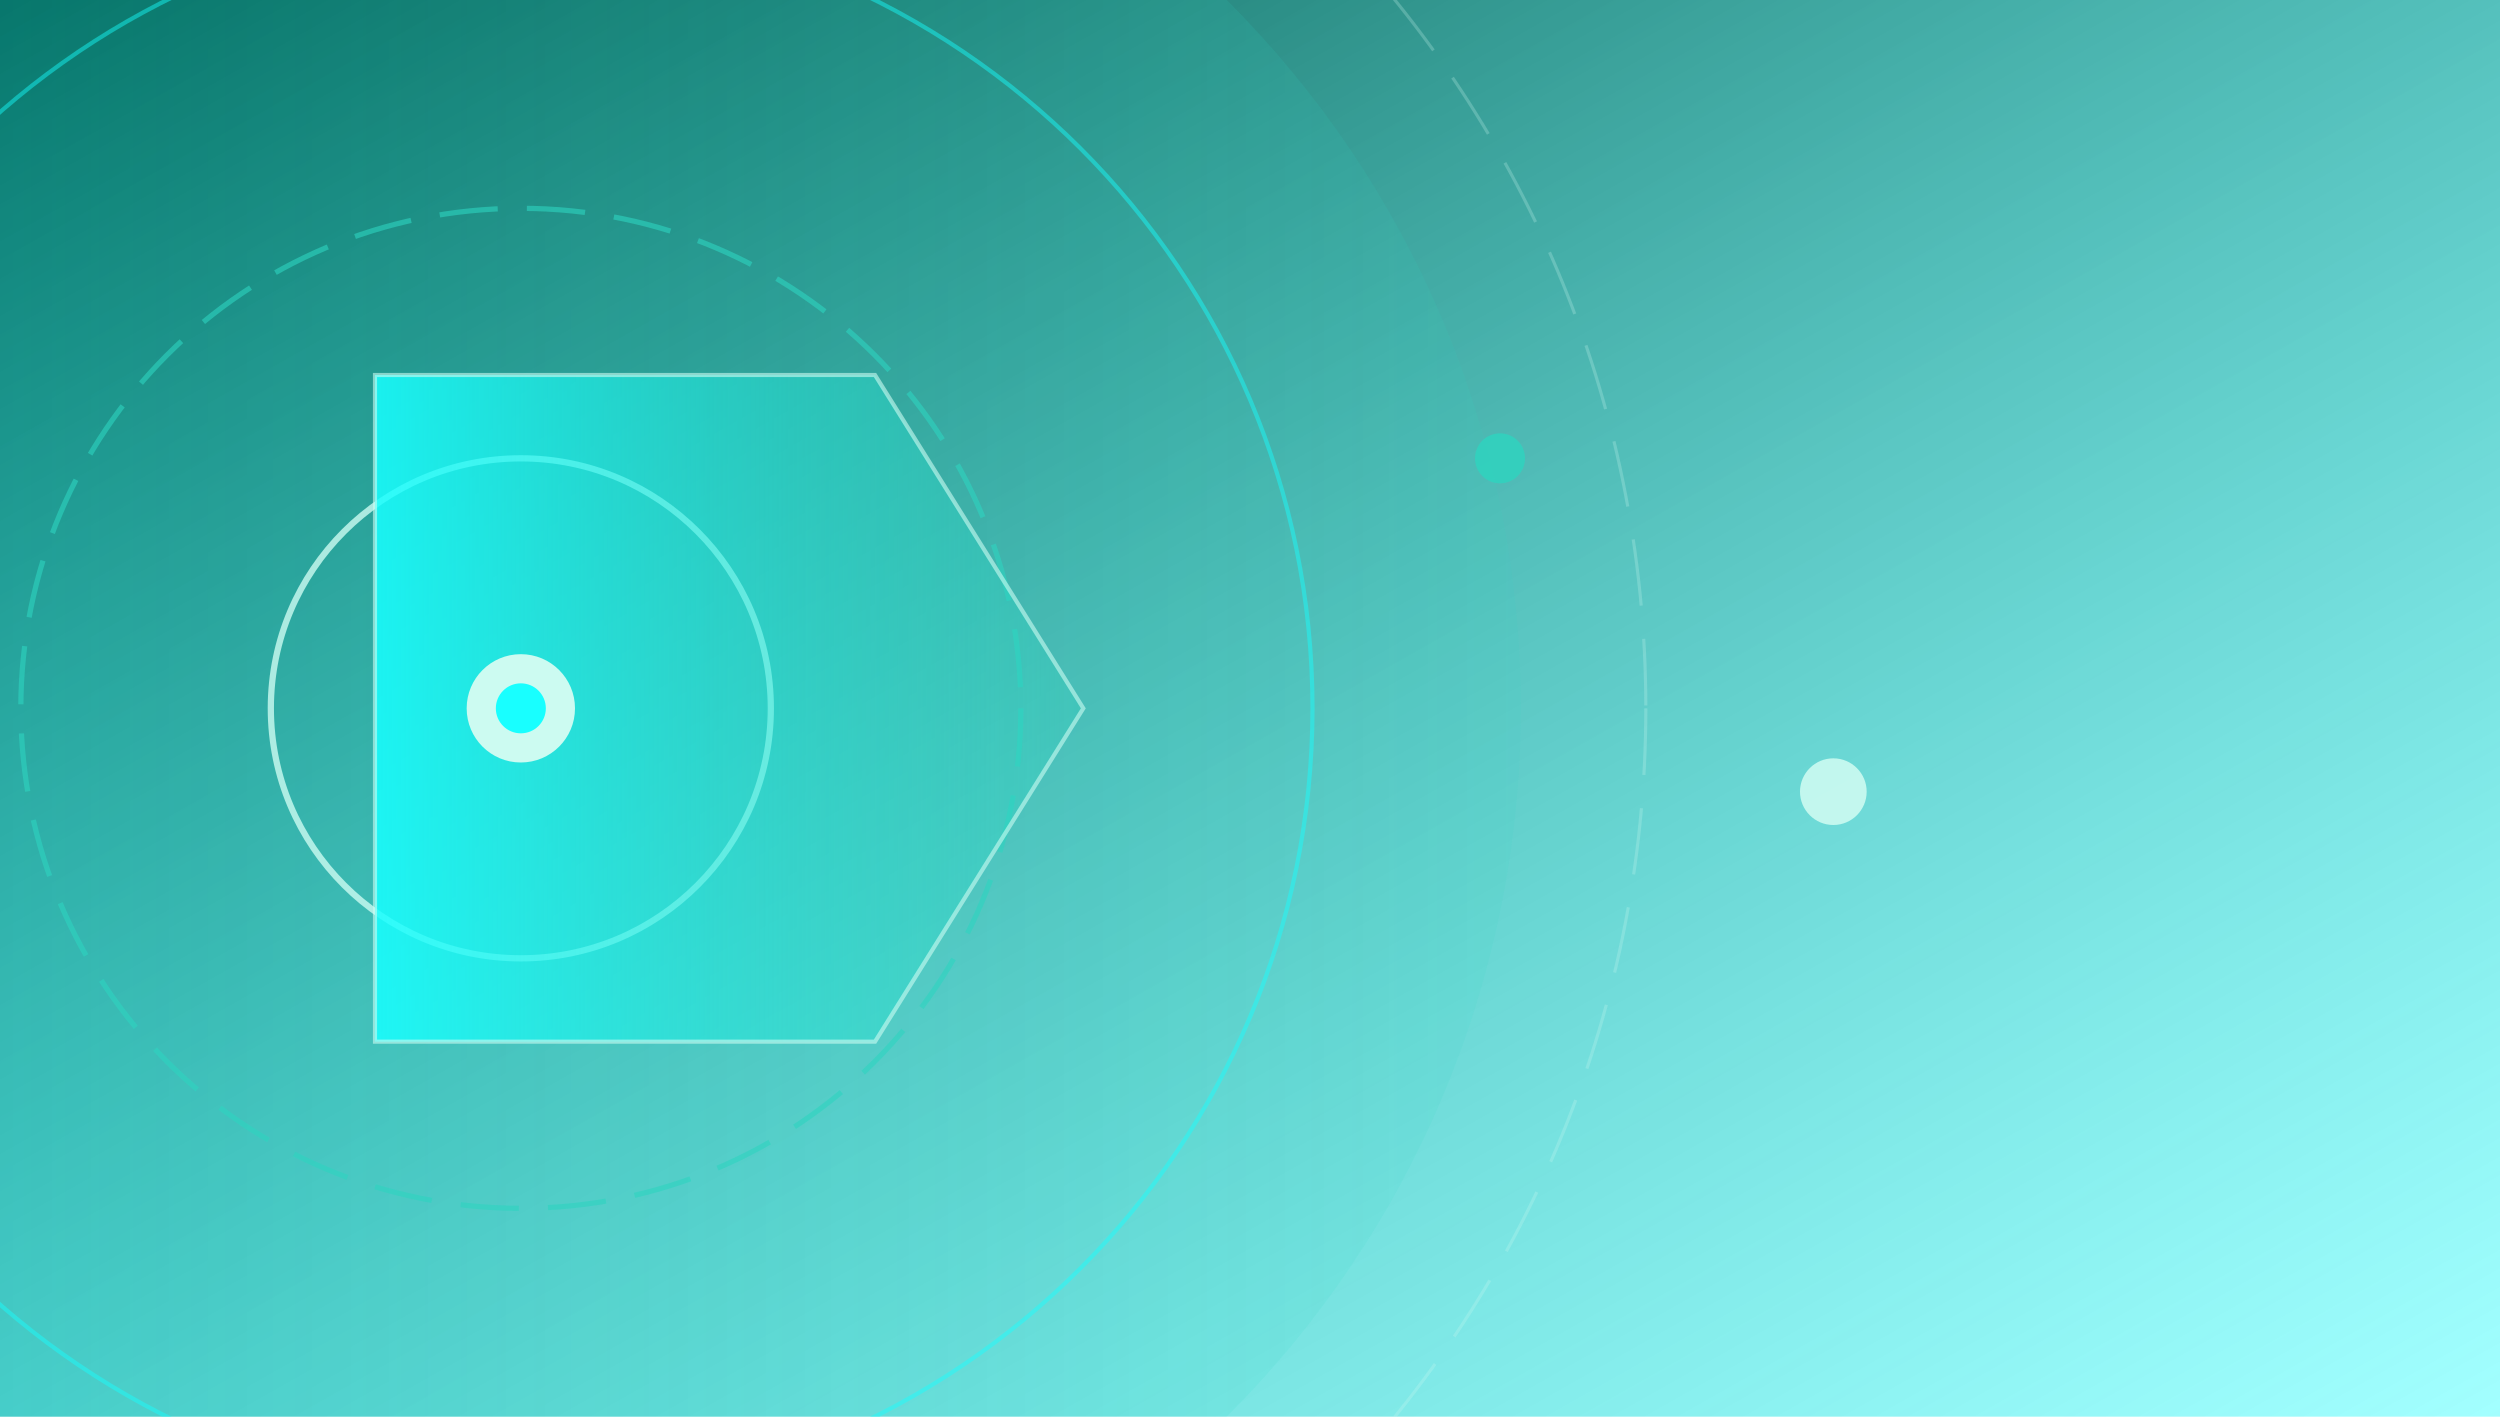
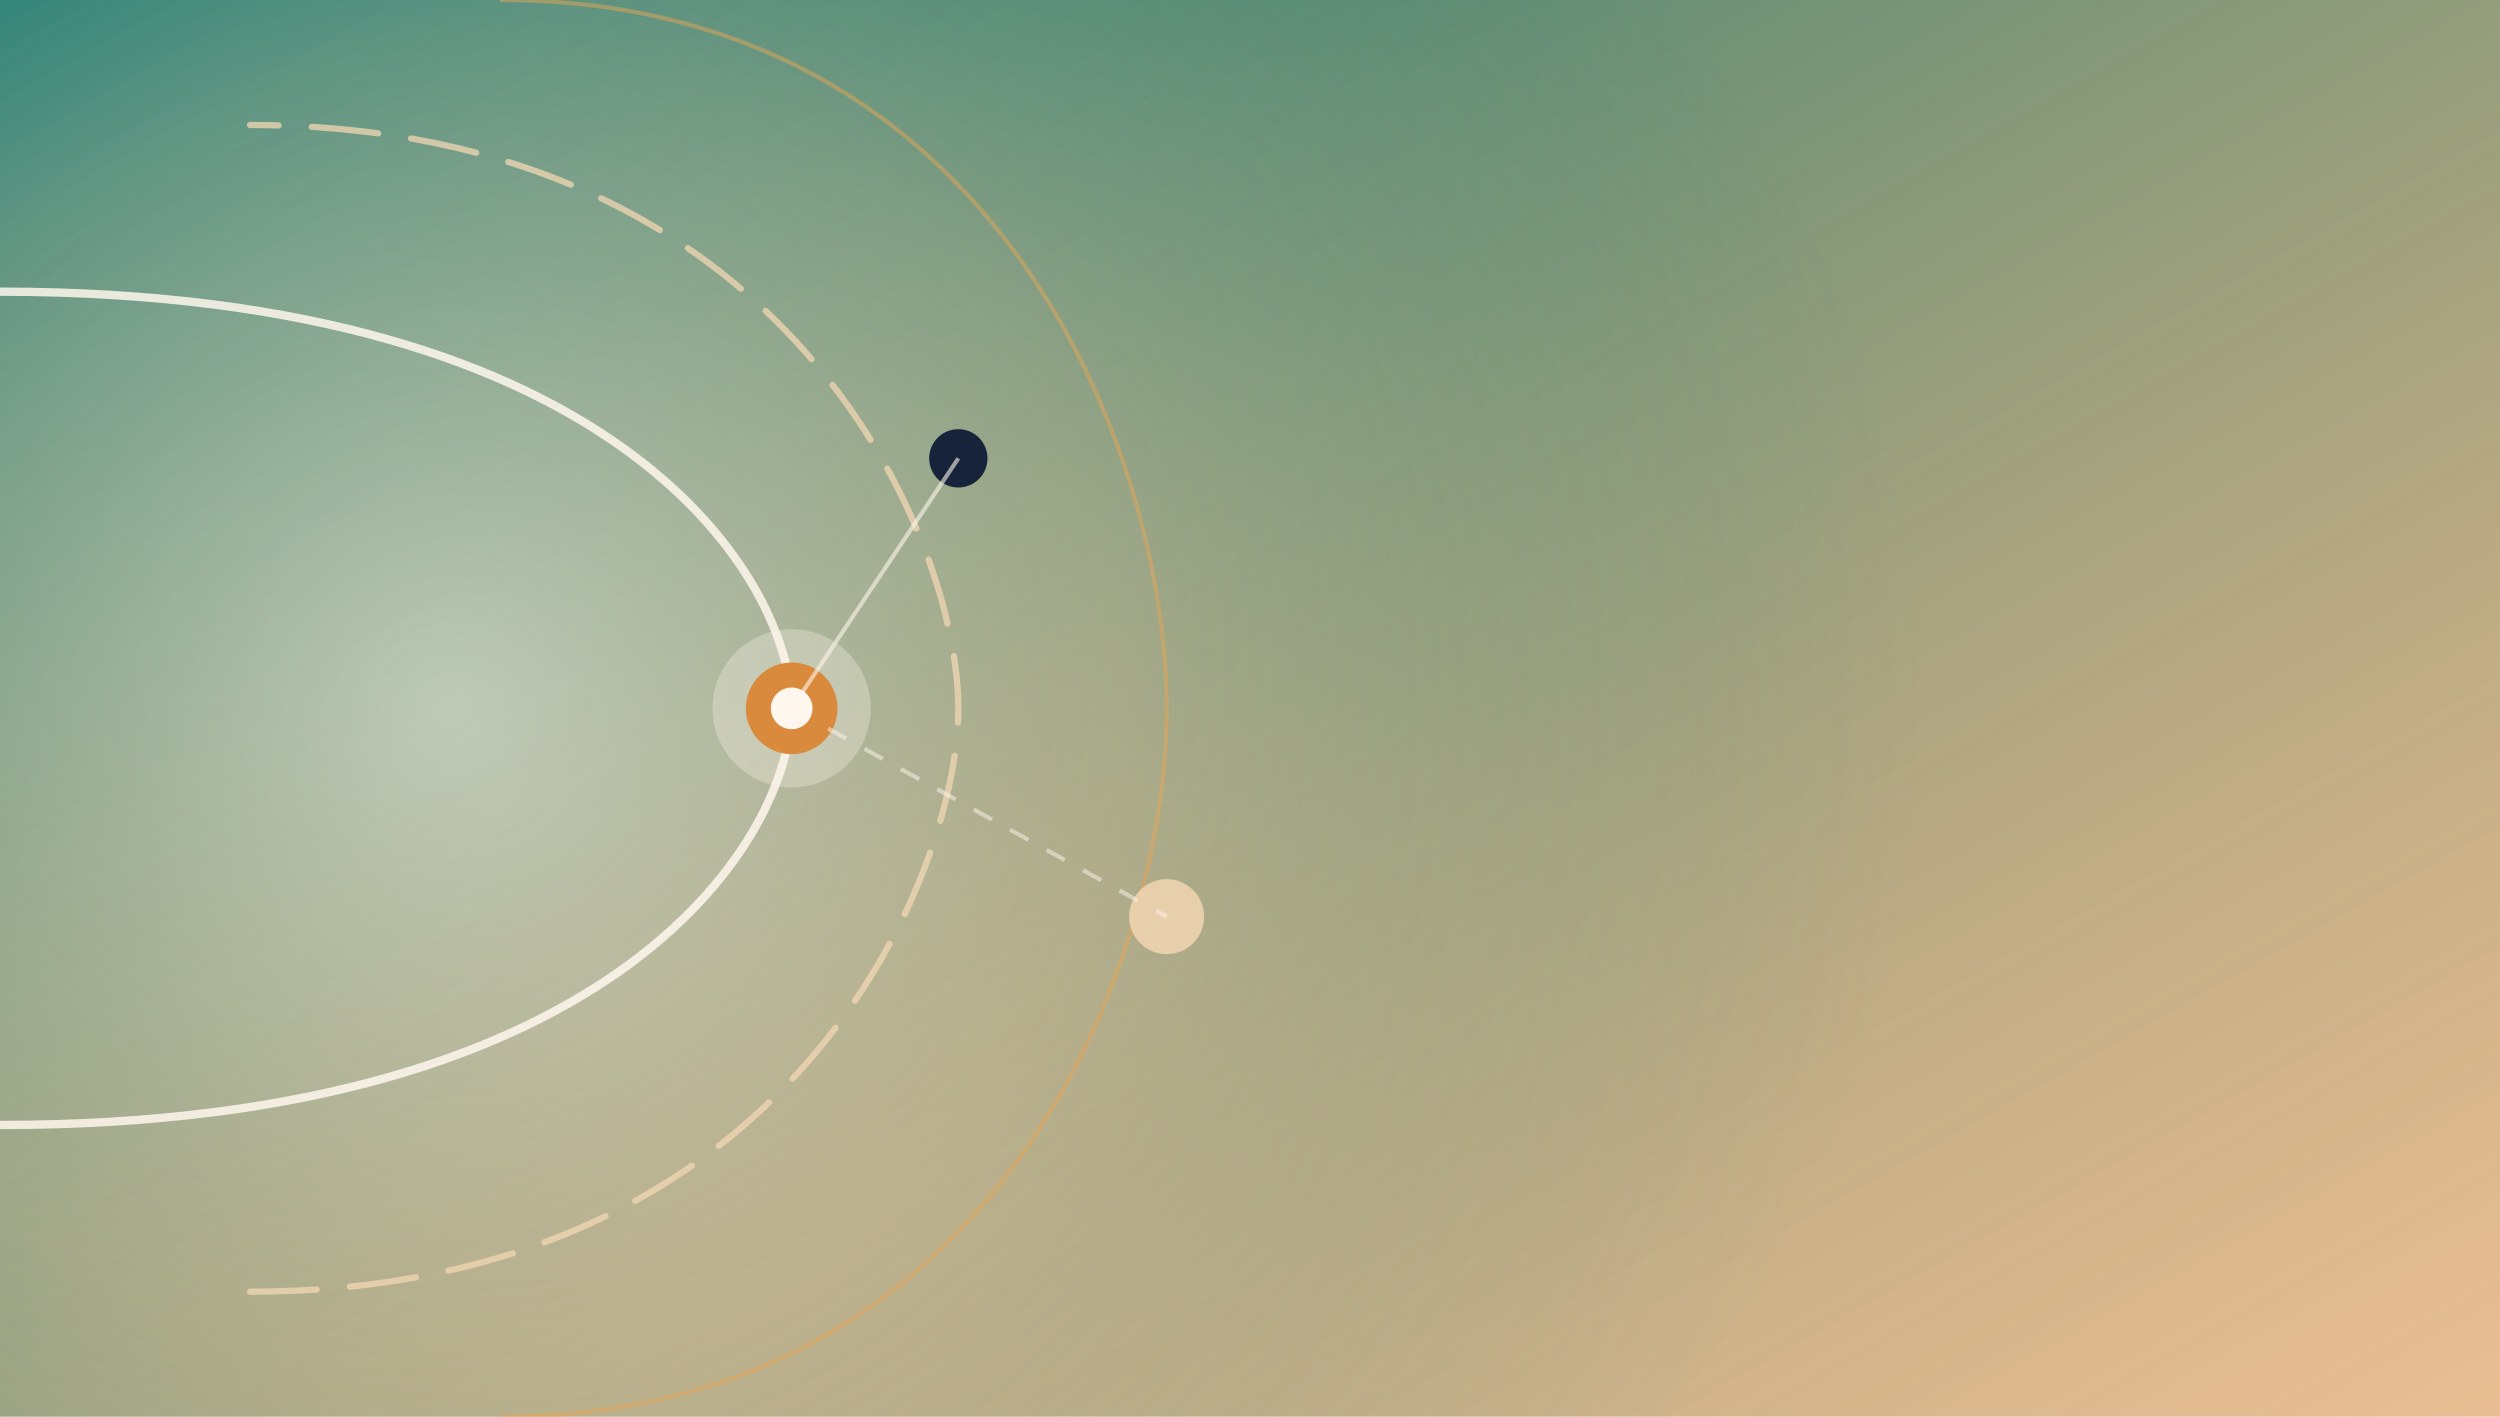
<svg xmlns="http://www.w3.org/2000/svg" viewBox="0 0 1200 680" preserveAspectRatio="xMidYMid slice" width="100%" height="100%">
  <defs>
-     <linearGradient id="g_call_2" x1="0%" y1="0%" x2="100%" y2="100%">
-       <stop offset="0%" stop-color="#004d40" />
-       <stop offset="100%" stop-color="#18ffff" stop-opacity="0.4" />
+     <linearGradient id="grad_call_2" x1="0%" y1="0%" x2="100%" y2="100%">
+       <stop offset="0%" stop-color="#0F766E" />
+       <stop offset="100%" stop-color="#D98A3D" stop-opacity="0.55" />
    </linearGradient>
-     <linearGradient id="glow_call_2" x1="0%" y1="0%" x2="100%" y2="0%">
-       <stop offset="0%" stop-color="#18ffff" stop-opacity="0.85" />
-       <stop offset="100%" stop-color="#2dd4bf" stop-opacity="0.25" />
-     </linearGradient>
+     <radialGradient id="glow_call_2" cx="35%" cy="50%" r="65%">
+       <stop offset="0%" stop-color="#FFF7ED" stop-opacity="0.85" />
+       <stop offset="45%" stop-color="#F2D6B3" stop-opacity="0.4" />
+       <stop offset="100%" stop-color="#0F766E" stop-opacity="0" />
+     </radialGradient>
  </defs>
-   <rect width="1200" height="680" fill="url(#g_call_2)" />
-   <circle cx="250" cy="340" r="480" fill="url(#glow_call_2)" opacity="0.35" />
-   <circle cx="250" cy="340" r="120" fill="none" stroke="#ccfbf1" stroke-width="3" stroke-opacity="0.8" />
-   <circle cx="250" cy="340" r="240" fill="none" stroke="#2dd4bf" stroke-width="2.5" stroke-opacity="0.6" stroke-dasharray="28 14" />
-   <circle cx="250" cy="340" r="380" fill="none" stroke="#18ffff" stroke-width="2" stroke-opacity="0.45" />
-   <circle cx="250" cy="340" r="540" fill="none" stroke="#ccfbf1" stroke-width="1.5" stroke-opacity="0.25" stroke-dasharray="32 16" />
-   <path d="M 180 180 L 420 180 L 520 340 L 420 500 L 180 500 Z" fill="url(#glow_call_2)" stroke="#ccfbf1" stroke-width="2" stroke-opacity="0.6" />
-   <circle cx="250" cy="340" r="26" fill="#ccfbf1" />
-   <circle cx="250" cy="340" r="12" fill="#18ffff" />
-   <circle cx="720" cy="220" r="12" fill="#2dd4bf" fill-opacity="0.8" />
-   <circle cx="880" cy="380" r="16" fill="#ccfbf1" fill-opacity="0.9" />
+   <rect width="1200" height="680" fill="url(#grad_call_2)" />
+   <circle cx="380" cy="340" r="540" fill="url(#glow_call_2)" opacity="0.65" />
+   <path d="M 0 540 C 300 540 380 400 380 340 C 380 280 300 140 0 140" fill="none" stroke="#FFF7ED" stroke-width="4" stroke-opacity="0.85" stroke-linecap="round" />
+   <path d="M 120 620 C 380 620 460 420 460 340 C 460 260 380 60 120 60" fill="none" stroke="#F2D6B3" stroke-width="3" stroke-opacity="0.75" stroke-dasharray="32 16" stroke-linecap="round" />
+   <path d="M 240 680 C 480 680 560 460 560 340 C 560 220 480 0 240 0" fill="none" stroke="#E6A756" stroke-width="2" stroke-opacity="0.5" />
+   <circle cx="380" cy="340" r="38" fill="#FFF7ED" opacity="0.3" />
+   <circle cx="380" cy="340" r="22" fill="#D98A3D" />
+   <circle cx="380" cy="340" r="10" fill="#FFF7ED" />
+   <circle cx="460" cy="220" r="14" fill="#17233A" />
+   <circle cx="560" cy="440" r="18" fill="#F2D6B3" opacity="0.85" />
+   <line x1="380" y1="340" x2="460" y2="220" stroke="#FFF7ED" stroke-width="2" stroke-opacity="0.6" />
+   <line x1="380" y1="340" x2="560" y2="440" stroke="#FFF7ED" stroke-width="2" stroke-opacity="0.5" stroke-dasharray="10 10" />
</svg>
